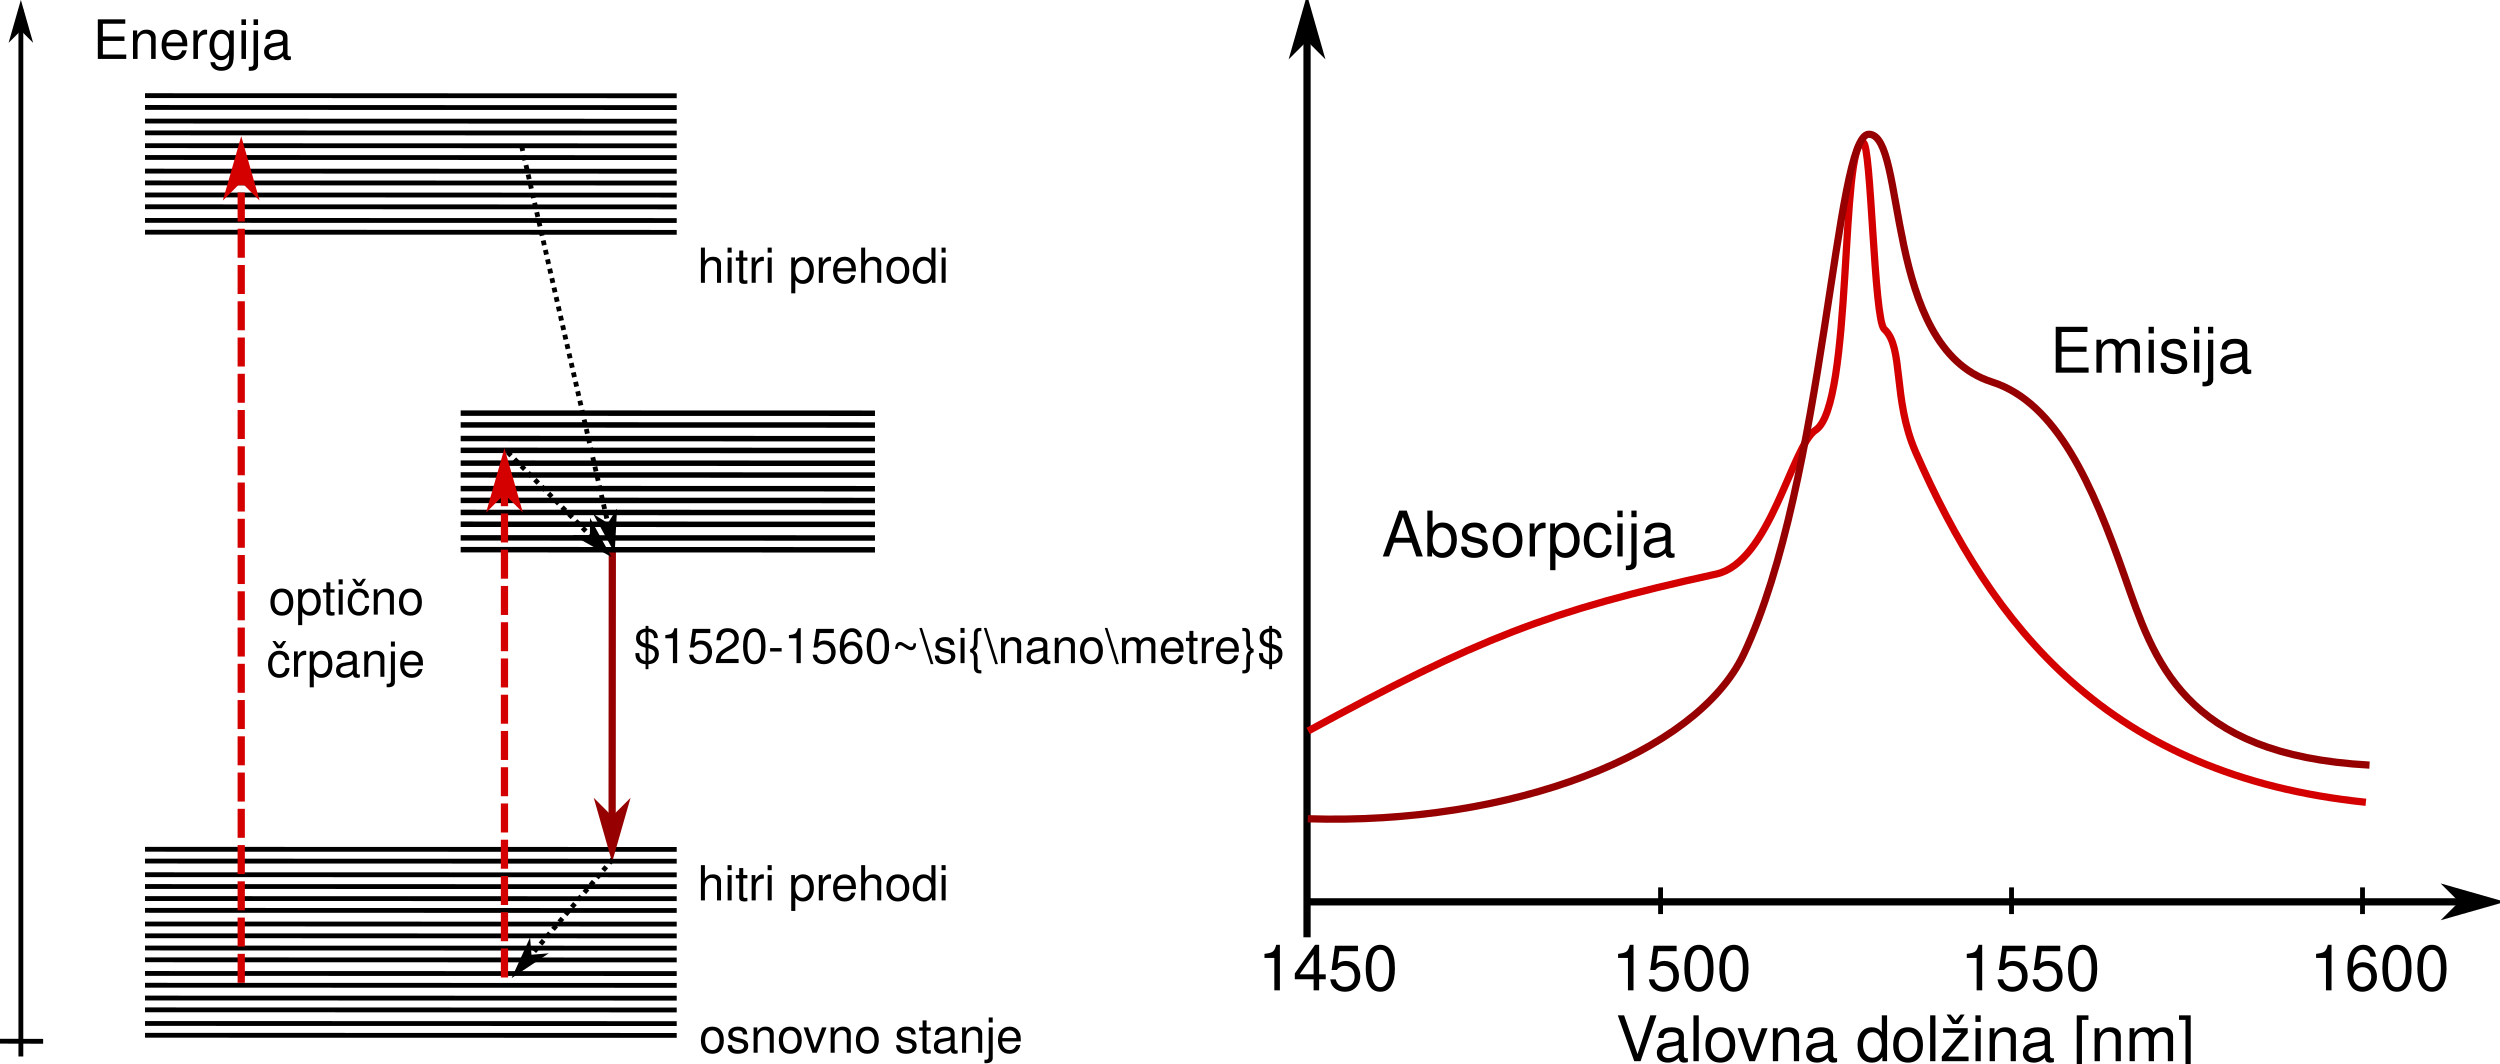
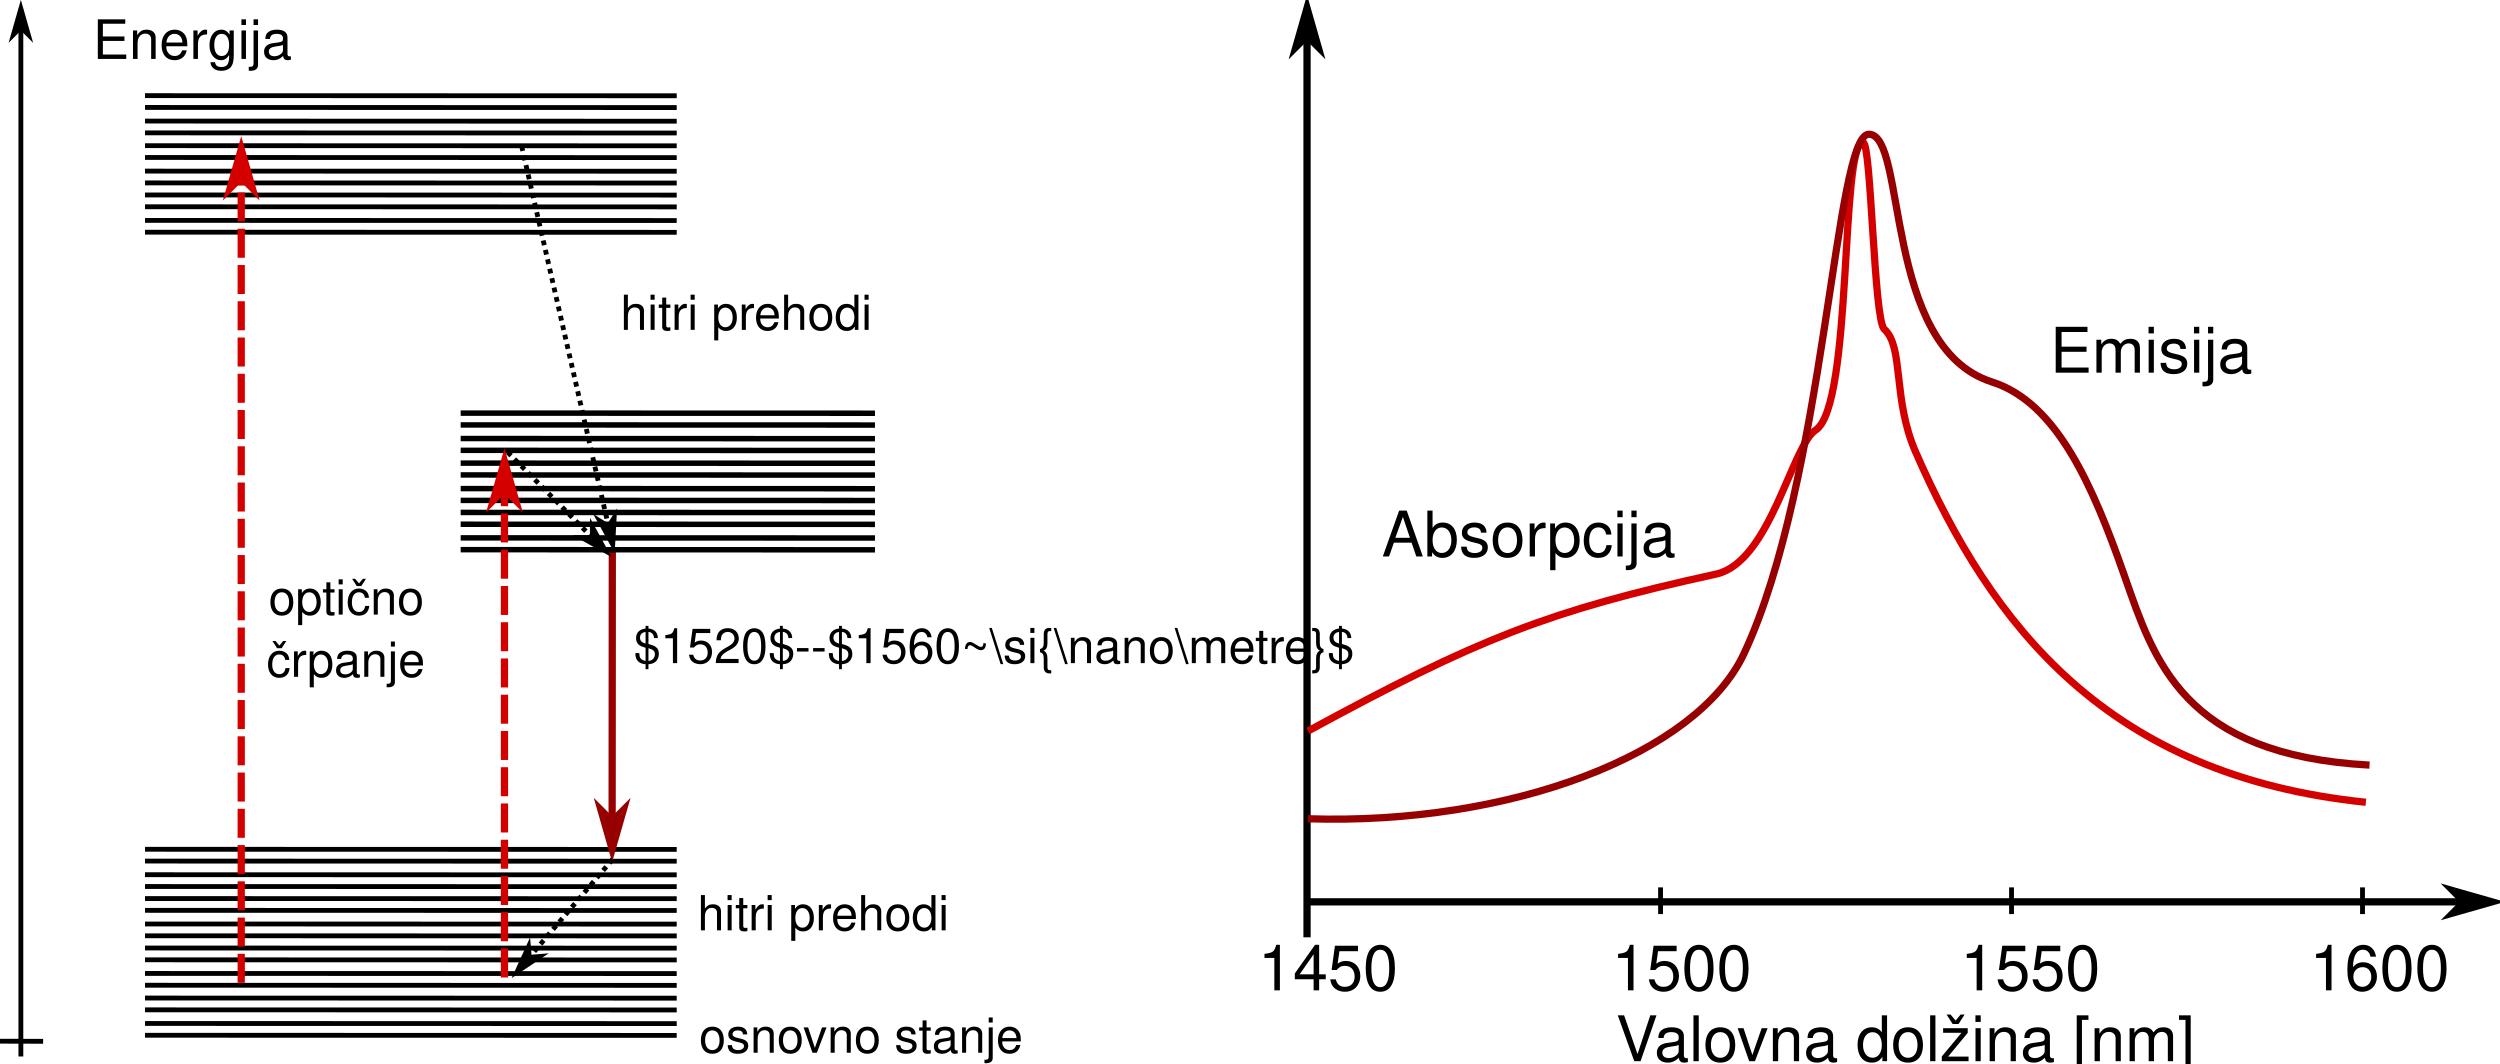
<svg xmlns="http://www.w3.org/2000/svg" width="291.928mm" height="124.156mm" viewBox="0 0 1034.391 439.922" id="svg3464" version="1.1">
  <defs id="defs3466">
    <marker orient="auto" refY="0" refX="0" id="Arrow1Mend-0-2-6" style="overflow:visible">
      <path id="path4180-2-2-1" d="M 0,0 5,-5 -12.5,0 5,5 0,0 Z" style="fill:#550000;fill-opacity:1;fill-rule:evenodd;stroke:#550000;stroke-width:1pt;stroke-opacity:1" transform="matrix(-0.4,0,0,-0.4,-4,0)" />
    </marker>
    <marker orient="auto" refY="0" refX="0" id="Arrow1Mend-0-2-6-9" style="overflow:visible">
      <path id="path4180-2-2-1-3" d="M 0,0 5,-5 -12.5,0 5,5 0,0 Z" style="fill:#23f600;fill-opacity:1;fill-rule:evenodd;stroke:#23f600;stroke-width:1pt;stroke-opacity:1" transform="matrix(-0.4,0,0,-0.4,-4,0)" />
    </marker>
    <marker orient="auto" refY="0" refX="0" id="Arrow1Mend-0-2-6-9-9" style="overflow:visible">
      <path id="path4180-2-2-1-3-4" d="M 0,0 5,-5 -12.5,0 5,5 0,0 Z" style="fill:#960000;fill-opacity:1;fill-rule:evenodd;stroke:#960000;stroke-width:1pt;stroke-opacity:1" transform="matrix(-0.4,0,0,-0.4,-4,0)" />
    </marker>
    <marker orient="auto" refY="0" refX="0" id="Arrow1Mend-0-2-6-9-9-0" style="overflow:visible">
      <path id="path4180-2-2-1-3-4-3" d="M 0,0 5,-5 -12.5,0 5,5 0,0 Z" style="fill:#000000;fill-opacity:1;fill-rule:evenodd;stroke:#000000;stroke-width:1pt;stroke-opacity:1" transform="matrix(-0.4,0,0,-0.4,-4,0)" />
    </marker>
    <marker orient="auto" refY="0" refX="0" id="Arrow1Mend-0-2-8" style="overflow:visible">
      <path id="path4180-2-2-4" d="M 0,0 5,-5 -12.5,0 5,5 0,0 Z" style="fill:#000000;fill-opacity:1;fill-rule:evenodd;stroke:#000000;stroke-width:1pt;stroke-opacity:1" transform="matrix(-0.4,0,0,-0.4,-4,0)" />
    </marker>
    <marker orient="auto" refY="0" refX="0" id="Arrow1Mend-0-2-9" style="overflow:visible">
      <path id="path4180-2-2-7" d="M 0,0 5,-5 -12.5,0 5,5 0,0 Z" style="fill:#000000;fill-opacity:1;fill-rule:evenodd;stroke:#000000;stroke-width:1pt;stroke-opacity:1" transform="matrix(-0.4,0,0,-0.4,-4,0)" />
    </marker>
    <marker orient="auto" refY="0" refX="0" id="Arrow1Mend-0-2" style="overflow:visible">
      <path id="path4180-2-2" d="M 0,0 5,-5 -12.5,0 5,5 0,0 Z" style="fill:#000000;fill-opacity:1;fill-rule:evenodd;stroke:#000000;stroke-width:1pt;stroke-opacity:1" transform="matrix(-0.4,0,0,-0.4,-4,0)" />
    </marker>
    <marker orient="auto" refY="0" refX="0" id="Arrow1Mend-0" style="overflow:visible">
      <path id="path4180-2" d="M 0,0 5,-5 -12.5,0 5,5 0,0 Z" style="fill:#000000;fill-opacity:1;fill-rule:evenodd;stroke:#000000;stroke-width:1pt;stroke-opacity:1" transform="matrix(-0.4,0,0,-0.4,-4,0)" />
    </marker>
    <marker orient="auto" refY="0" refX="0" id="Arrow1Mend-0-7" style="overflow:visible">
      <path id="path4180-2-5" d="M 0,0 5,-5 -12.5,0 5,5 0,0 Z" style="fill:#000000;fill-opacity:1;fill-rule:evenodd;stroke:#000000;stroke-width:1pt;stroke-opacity:1" transform="matrix(-0.4,0,0,-0.4,-4,0)" />
    </marker>
    <marker orient="auto" refY="0" refX="0" id="Arrow1Mend" style="overflow:visible">
      <path id="path4180" d="M 0,0 5,-5 -12.5,0 5,5 0,0 Z" style="fill:#000000;fill-opacity:1;fill-rule:evenodd;stroke:#000000;stroke-width:1pt;stroke-opacity:1" transform="matrix(-0.4,0,0,-0.4,-4,0)" />
    </marker>
    <marker orient="auto" refY="0" refX="0" id="Arrow1Mend-0-6" style="overflow:visible">
      <path id="path4180-2-7" d="M 0,0 5,-5 -12.5,0 5,5 0,0 Z" style="fill:#d40000;fill-opacity:1;fill-rule:evenodd;stroke:#d40000;stroke-width:1pt;stroke-opacity:1" transform="matrix(-0.4,0,0,-0.4,-4,0)" />
    </marker>
    <marker orient="auto" refY="0" refX="0" id="Arrow1Mend-0-6-5" style="overflow:visible">
      <path id="path4180-2-7-3" d="M 0,0 5,-5 -12.5,0 5,5 0,0 Z" style="fill:#000000;fill-opacity:1;fill-rule:evenodd;stroke:#000000;stroke-width:1pt;stroke-opacity:1" transform="matrix(-0.4,0,0,-0.4,-4,0)" />
    </marker>
    <marker orient="auto" refY="0" refX="0" id="Arrow1Mend-0-6-56" style="overflow:visible">
      <path id="path4180-2-7-2" d="M 0,0 5,-5 -12.5,0 5,5 0,0 Z" style="fill:#000000;fill-opacity:1;fill-rule:evenodd;stroke:#000000;stroke-width:1pt;stroke-opacity:1" transform="matrix(-0.4,0,0,-0.4,-4,0)" />
    </marker>
    <marker orient="auto" refY="0" refX="0" id="Arrow1Mend-0-2-8-1" style="overflow:visible">
      <path id="path4180-2-2-4-2" d="M 0,0 5,-5 -12.5,0 5,5 0,0 Z" style="fill:#000000;fill-opacity:1;fill-rule:evenodd;stroke:#000000;stroke-width:1pt;stroke-opacity:1" transform="matrix(-0.4,0,0,-0.4,-4,0)" />
    </marker>
    <marker orient="auto" refY="0" refX="0" id="Arrow1Mend-0-2-8-1-6" style="overflow:visible">
      <path id="path4180-2-2-4-2-2" d="M 0,0 5,-5 -12.5,0 5,5 0,0 Z" style="fill:#000000;fill-opacity:1;fill-rule:evenodd;stroke:#000000;stroke-width:1pt;stroke-opacity:1" transform="matrix(-0.4,0,0,-0.4,-4,0)" />
    </marker>
    <marker orient="auto" refY="0" refX="0" id="Arrow1Mend-0-6-2" style="overflow:visible">
      <path id="path4180-2-7-6" d="M 0,0 5,-5 -12.5,0 5,5 0,0 Z" style="fill:#d40000;fill-opacity:1;fill-rule:evenodd;stroke:#d40000;stroke-width:1pt;stroke-opacity:1" transform="matrix(-0.4,0,0,-0.4,-4,0)" />
    </marker>
    <marker orient="auto" refY="0" refX="0" id="Arrow1Mend-2" style="overflow:visible">
      <path id="path4180-0" d="M 0,0 5,-5 -12.5,0 5,5 0,0 Z" style="fill:#000000;fill-opacity:1;fill-rule:evenodd;stroke:#000000;stroke-width:1pt;stroke-opacity:1" transform="matrix(-0.4,0,0,-0.4,-4,0)" />
    </marker>
    <marker orient="auto" refY="0" refX="0" id="Arrow1Mend-3" style="overflow:visible">
      <path id="path4180-6" d="M 0,0 5,-5 -12.5,0 5,5 0,0 Z" style="fill:#000000;fill-opacity:1;fill-rule:evenodd;stroke:#000000;stroke-width:1pt;stroke-opacity:1" transform="matrix(-0.4,0,0,-0.4,-4,0)" />
    </marker>
    <marker orient="auto" refY="0" refX="0" id="Arrow1Mend-0-2-8-1-6-3" style="overflow:visible">
      <path id="path4180-2-2-4-2-2-6" d="M 0,0 5,-5 -12.5,0 5,5 0,0 Z" style="fill:#000000;fill-opacity:1;fill-rule:evenodd;stroke:#000000;stroke-width:1pt;stroke-opacity:1" transform="matrix(-0.4,0,0,-0.4,-4,0)" />
    </marker>
  </defs>
  <g id="layer1" transform="translate(-124.5515,-120.1162)">
    <path style="fill:none;fill-rule:evenodd;stroke:#000000;stroke-width:2;stroke-linecap:butt;stroke-linejoin:miter;stroke-miterlimit:4;stroke-dasharray:none;stroke-opacity:1;marker-end:url(#Arrow1Mend)" d="m 133.186,557.239 0,-433.225" id="path4165" />
    <path style="fill:none;fill-rule:evenodd;stroke:#000000;stroke-width:2;stroke-linecap:butt;stroke-linejoin:miter;stroke-miterlimit:4;stroke-dasharray:none;stroke-opacity:1" d="m 124.555,550.916 17.845,0.053" id="path3333-7" />
    <g id="g3494-3" transform="matrix(2.069348,0,0,0.9991393,-201.0825,287.8491)" style="stroke:#000000;stroke-opacity:1">
      <path id="path3333-3-6-9-6" d="m 186.355,224.707 106.313,0.053" style="fill:none;fill-rule:evenodd;stroke:#000000;stroke-width:2;stroke-linecap:butt;stroke-linejoin:miter;stroke-miterlimit:4;stroke-dasharray:none;stroke-opacity:1" />
      <path id="path3333-3-6-9-2-06" d="m 186.355,229.593 106.313,0.053" style="fill:none;fill-rule:evenodd;stroke:#000000;stroke-width:2;stroke-linecap:butt;stroke-linejoin:miter;stroke-miterlimit:4;stroke-dasharray:none;stroke-opacity:1" />
      <path id="path3333-3-6-9-7-2" d="m 186.355,235.237 106.313,0.053" style="fill:none;fill-rule:evenodd;stroke:#000000;stroke-width:2;stroke-linecap:butt;stroke-linejoin:miter;stroke-miterlimit:4;stroke-dasharray:none;stroke-opacity:1" />
      <path id="path3333-3-6-9-2-0-6" d="m 186.355,240.123 106.313,0.053" style="fill:none;fill-rule:evenodd;stroke:#000000;stroke-width:2;stroke-linecap:butt;stroke-linejoin:miter;stroke-miterlimit:4;stroke-dasharray:none;stroke-opacity:1" />
    </g>
    <g id="g3494-6-1" transform="matrix(2.069348,0,0,0.9991393,-201.0825,308.5476)" style="stroke:#000000;stroke-opacity:1">
      <path id="path3333-3-6-9-75-8" d="m 186.355,224.707 106.313,0.053" style="fill:none;fill-rule:evenodd;stroke:#000000;stroke-width:2;stroke-linecap:butt;stroke-linejoin:miter;stroke-miterlimit:4;stroke-dasharray:none;stroke-opacity:1" />
      <path id="path3333-3-6-9-2-3-7" d="m 186.355,229.593 106.313,0.053" style="fill:none;fill-rule:evenodd;stroke:#000000;stroke-width:2;stroke-linecap:butt;stroke-linejoin:miter;stroke-miterlimit:4;stroke-dasharray:none;stroke-opacity:1" />
      <path id="path3333-3-6-9-7-56-9" d="m 186.355,235.237 106.313,0.053" style="fill:none;fill-rule:evenodd;stroke:#000000;stroke-width:2;stroke-linecap:butt;stroke-linejoin:miter;stroke-miterlimit:4;stroke-dasharray:none;stroke-opacity:1" />
      <path id="path3333-3-6-9-2-0-2-2" d="m 186.355,240.123 106.313,0.053" style="fill:none;fill-rule:evenodd;stroke:#000000;stroke-width:2;stroke-linecap:butt;stroke-linejoin:miter;stroke-miterlimit:4;stroke-dasharray:none;stroke-opacity:1" />
    </g>
    <g id="g3494-6-1-3" transform="matrix(2.069348,0,0,0.9991393,-201.0825,246.997)" style="stroke:#000000;stroke-opacity:1">
      <path id="path3333-3-6-9-75-8-6" d="m 186.355,224.707 106.313,0.053" style="fill:none;fill-rule:evenodd;stroke:#000000;stroke-width:2;stroke-linecap:butt;stroke-linejoin:miter;stroke-miterlimit:4;stroke-dasharray:none;stroke-opacity:1" />
      <path id="path3333-3-6-9-2-3-7-1" d="m 186.355,229.593 106.313,0.053" style="fill:none;fill-rule:evenodd;stroke:#000000;stroke-width:2;stroke-linecap:butt;stroke-linejoin:miter;stroke-miterlimit:4;stroke-dasharray:none;stroke-opacity:1" />
      <path id="path3333-3-6-9-7-56-9-2" d="m 186.355,235.237 106.313,0.053" style="fill:none;fill-rule:evenodd;stroke:#000000;stroke-width:2;stroke-linecap:butt;stroke-linejoin:miter;stroke-miterlimit:4;stroke-dasharray:none;stroke-opacity:1" />
      <path id="path3333-3-6-9-2-0-2-2-9" d="m 186.355,240.123 106.313,0.053" style="fill:none;fill-rule:evenodd;stroke:#000000;stroke-width:2;stroke-linecap:butt;stroke-linejoin:miter;stroke-miterlimit:4;stroke-dasharray:none;stroke-opacity:1" />
    </g>
    <g id="g3494-6-9-0-3" transform="matrix(2.069348,0,0,0.9991393,-201.0825,267.3847)" style="stroke:#000000;stroke-opacity:1">
      <path id="path3333-3-6-9-75-1-2-1" d="m 186.355,224.707 106.313,0.053" style="fill:none;fill-rule:evenodd;stroke:#000000;stroke-width:2;stroke-linecap:butt;stroke-linejoin:miter;stroke-miterlimit:4;stroke-dasharray:none;stroke-opacity:1" />
      <path id="path3333-3-6-9-2-3-2-3-9" d="m 186.355,229.593 106.313,0.053" style="fill:none;fill-rule:evenodd;stroke:#000000;stroke-width:2;stroke-linecap:butt;stroke-linejoin:miter;stroke-miterlimit:4;stroke-dasharray:none;stroke-opacity:1" />
      <path id="path3333-3-6-9-7-56-7-7-4" d="m 186.355,235.237 106.313,0.053" style="fill:none;fill-rule:evenodd;stroke:#000000;stroke-width:2;stroke-linecap:butt;stroke-linejoin:miter;stroke-miterlimit:4;stroke-dasharray:none;stroke-opacity:1" />
      <path id="path3333-3-6-9-2-0-2-0-5-7" d="m 186.355,240.123 106.313,0.053" style="fill:none;fill-rule:evenodd;stroke:#000000;stroke-width:2;stroke-linecap:butt;stroke-linejoin:miter;stroke-miterlimit:4;stroke-dasharray:none;stroke-opacity:1" />
    </g>
    <path style="fill:#960000;fill-opacity:1;fill-rule:evenodd;stroke:#960000;stroke-width:3;stroke-linecap:butt;stroke-linejoin:miter;stroke-miterlimit:4;stroke-dasharray:none;stroke-dashoffset:0;stroke-opacity:1;marker-end:url(#Arrow1Mend-0-2-6-9-9)" d="m 377.9,347.327 -0.083,123.627" id="path4165-3-8-2-1-7" />
    <g style="fill:#000000;stroke:#000000;stroke-opacity:1" transform="matrix(1.175984,0,0,1.000158,-32.47813,-77.06284)" id="g3675">
      <g style="fill:#000000;stroke:#000000;stroke-opacity:1" id="g3677" transform="matrix(1.759673,0,0,0.999166,-143.3706,12.19385)">
        <path id="path3679" d="m 186.355,224.707 106.313,0.053" style="fill:#000000;fill-rule:evenodd;stroke:#000000;stroke-width:2;stroke-linecap:butt;stroke-linejoin:miter;stroke-miterlimit:4;stroke-dasharray:none;stroke-opacity:1" />
        <path id="path3681" d="m 186.355,229.593 106.313,0.053" style="fill:#000000;fill-rule:evenodd;stroke:#000000;stroke-width:2;stroke-linecap:butt;stroke-linejoin:miter;stroke-miterlimit:4;stroke-dasharray:none;stroke-opacity:1" />
        <path id="path3683" d="m 186.355,235.237 106.313,0.053" style="fill:#000000;fill-rule:evenodd;stroke:#000000;stroke-width:2;stroke-linecap:butt;stroke-linejoin:miter;stroke-miterlimit:4;stroke-dasharray:none;stroke-opacity:1" />
        <path id="path3685" d="m 186.355,240.123 106.313,0.053" style="fill:#000000;fill-rule:evenodd;stroke:#000000;stroke-width:2;stroke-linecap:butt;stroke-linejoin:miter;stroke-miterlimit:4;stroke-dasharray:none;stroke-opacity:1" />
      </g>
      <g style="fill:#000000;stroke:#000000;stroke-opacity:1" id="g3687" transform="matrix(1.759673,0,0,0.999166,-143.3706,32.89288)">
        <path id="path3689" d="m 186.355,224.707 106.313,0.053" style="fill:#000000;fill-rule:evenodd;stroke:#000000;stroke-width:2;stroke-linecap:butt;stroke-linejoin:miter;stroke-miterlimit:4;stroke-dasharray:none;stroke-opacity:1" />
        <path id="path3691" d="m 186.355,229.593 106.313,0.053" style="fill:#000000;fill-rule:evenodd;stroke:#000000;stroke-width:2;stroke-linecap:butt;stroke-linejoin:miter;stroke-miterlimit:4;stroke-dasharray:none;stroke-opacity:1" />
        <path id="path3693" d="m 186.355,235.237 106.313,0.053" style="fill:#000000;fill-rule:evenodd;stroke:#000000;stroke-width:2;stroke-linecap:butt;stroke-linejoin:miter;stroke-miterlimit:4;stroke-dasharray:none;stroke-opacity:1" />
        <path id="path3695" d="m 186.355,240.123 106.313,0.053" style="fill:#000000;fill-rule:evenodd;stroke:#000000;stroke-width:2;stroke-linecap:butt;stroke-linejoin:miter;stroke-miterlimit:4;stroke-dasharray:none;stroke-opacity:1" />
      </g>
      <g style="fill:#000000;stroke:#000000;stroke-opacity:1" id="g3697" transform="matrix(1.759673,0,0,0.999166,-143.3706,53.28112)">
        <path id="path3699" d="m 186.355,224.707 106.313,0.053" style="fill:#000000;fill-rule:evenodd;stroke:#000000;stroke-width:2;stroke-linecap:butt;stroke-linejoin:miter;stroke-miterlimit:4;stroke-dasharray:none;stroke-opacity:1" />
        <path id="path3701" d="m 186.355,229.593 106.313,0.053" style="fill:#000000;fill-rule:evenodd;stroke:#000000;stroke-width:2;stroke-linecap:butt;stroke-linejoin:miter;stroke-miterlimit:4;stroke-dasharray:none;stroke-opacity:1" />
        <path id="path3703" d="m 186.355,235.237 106.313,0.053" style="fill:#000000;fill-rule:evenodd;stroke:#000000;stroke-width:2;stroke-linecap:butt;stroke-linejoin:miter;stroke-miterlimit:4;stroke-dasharray:none;stroke-opacity:1" />
        <path id="path3705" d="m 186.355,240.123 106.313,0.053" style="fill:#000000;fill-rule:evenodd;stroke:#000000;stroke-width:2;stroke-linecap:butt;stroke-linejoin:miter;stroke-miterlimit:4;stroke-dasharray:none;stroke-opacity:1" />
      </g>
    </g>
    <path style="fill:#000000;fill-rule:evenodd;stroke:#000000;stroke-width:2;stroke-linecap:butt;stroke-linejoin:miter;stroke-miterlimit:4;stroke-dasharray:2, 2;stroke-dashoffset:0;stroke-opacity:1;marker-end:url(#Arrow1Mend-0-2-8-1-6)" d="m 340.395,180.623 37.607,164.491" id="path4165-3-8-5-6" />
    <path style="fill:none;fill-rule:evenodd;stroke:#000000;stroke-width:2;stroke-linecap:butt;stroke-linejoin:miter;stroke-miterlimit:4;stroke-dasharray:2, 2;stroke-dashoffset:0;stroke-opacity:1;marker-end:url(#Arrow1Mend-0-2-8-1)" d="m 377.983,475.69 -39.197,46.113" id="path4165-3-8-5" />
    <path style="fill:none;fill-rule:evenodd;stroke:#d40000;stroke-width:3;stroke-linecap:butt;stroke-linejoin:miter;stroke-miterlimit:4;stroke-dasharray:12,3;stroke-dashoffset:0;stroke-opacity:1;marker-end:url(#Arrow1Mend-0-6)" d="m 224.36,526.765 0,-344.402" id="path4165-3" />
-     <text xml:space="preserve" style="font-style:normal;font-variant:normal;font-weight:normal;font-stretch:normal;font-size:56px;line-height:125%;font-family:'Nimbus Sans L';-inkscape-font-specification:Sans;letter-spacing:0px;word-spacing:0px;fill:#000000;fill-opacity:1;stroke:none;stroke-width:1px;stroke-linecap:butt;stroke-linejoin:miter;stroke-opacity:1" x="162.991" y="144.512" id="text12643">
-       <tspan id="tspan12645" x="162.991" y="144.512" style="font-size:22.5px">Energija</tspan>
+     <text xml:space="preserve" style="font-style:normal;font-variant:normal;font-weight:normal;font-stretch:normal;line-height:0%;font-family:'Nimbus Sans L';-inkscape-font-specification:Sans;letter-spacing:0px;word-spacing:0px;fill:#000000;fill-opacity:1;stroke:none;stroke-width:1px;stroke-linecap:butt;stroke-linejoin:miter;stroke-opacity:1" x="162.991" y="144.512" id="text12643">
+       <tspan id="tspan12645" x="162.991" y="144.512" style="font-size:22.5px;line-height:1.25">Energija</tspan>
    </text>
-     <text xml:space="preserve" style="font-style:normal;font-variant:normal;font-weight:normal;font-stretch:normal;font-size:56px;line-height:125%;font-family:'Nimbus Sans L';-inkscape-font-specification:Sans;letter-spacing:0px;word-spacing:0px;fill:#000000;fill-opacity:1;stroke:none;stroke-width:1px;stroke-linecap:butt;stroke-linejoin:miter;stroke-opacity:1" x="413.832" y="555.679" id="text12731">
-       <tspan id="tspan12733" x="413.832" y="555.679" style="font-size:20px">osnovno stanje</tspan>
+     <text xml:space="preserve" style="font-style:normal;font-variant:normal;font-weight:normal;font-stretch:normal;line-height:0%;font-family:'Nimbus Sans L';-inkscape-font-specification:Sans;letter-spacing:0px;word-spacing:0px;fill:#000000;fill-opacity:1;stroke:none;stroke-width:1px;stroke-linecap:butt;stroke-linejoin:miter;stroke-opacity:1" x="413.832" y="555.679" id="text12731">
+       <tspan id="tspan12733" x="413.832" y="555.679" style="font-size:20px;line-height:1.25">osnovno stanje</tspan>
    </text>
-     <text xml:space="preserve" style="font-style:normal;font-variant:normal;font-weight:normal;font-stretch:normal;font-size:56px;line-height:125%;font-family:'Nimbus Sans L';-inkscape-font-specification:Sans;letter-spacing:0px;word-spacing:0px;fill:#000000;fill-opacity:1;stroke:none;stroke-width:1px;stroke-linecap:butt;stroke-linejoin:miter;stroke-opacity:1" x="235.706" y="374.41" id="text12647-1-6-2-5">
-       <tspan x="235.706" y="374.41" style="font-size:20px" id="tspan12743">optično </tspan>
+     <text xml:space="preserve" style="font-style:normal;font-variant:normal;font-weight:normal;font-stretch:normal;line-height:0%;font-family:'Nimbus Sans L';-inkscape-font-specification:Sans;letter-spacing:0px;word-spacing:0px;fill:#000000;fill-opacity:1;stroke:none;stroke-width:1px;stroke-linecap:butt;stroke-linejoin:miter;stroke-opacity:1" x="235.706" y="374.41" id="text12647-1-6-2-5">
+       <tspan x="235.706" y="374.41" style="font-size:20px;line-height:1.25" id="tspan12743">optično </tspan>
    </text>
-     <text xml:space="preserve" style="font-style:normal;font-variant:normal;font-weight:normal;font-stretch:normal;font-size:56px;line-height:125%;font-family:'Nimbus Sans L';-inkscape-font-specification:Sans;letter-spacing:0px;word-spacing:0px;fill:#000000;fill-opacity:1;stroke:none;stroke-width:1px;stroke-linecap:butt;stroke-linejoin:miter;stroke-opacity:1" x="413.152" y="492.653" id="text12647-1-6-2-5-8">
-       <tspan x="413.152" y="492.653" style="font-size:20px" id="tspan12743-8">hitri prehodi</tspan>
+     <text xml:space="preserve" style="font-style:normal;font-variant:normal;font-weight:normal;font-stretch:normal;line-height:0%;font-family:'Nimbus Sans L';-inkscape-font-specification:Sans;letter-spacing:0px;word-spacing:0px;fill:#000000;fill-opacity:1;stroke:none;stroke-width:1px;stroke-linecap:butt;stroke-linejoin:miter;stroke-opacity:1" x="413.152" y="505.046" id="text12647-1-6-2-5-8">
+       <tspan x="413.152" y="505.046" style="font-size:20px;line-height:1.25" id="tspan12743-8">hitri prehodi</tspan>
    </text>
-     <text xml:space="preserve" style="font-style:normal;font-variant:normal;font-weight:normal;font-stretch:normal;font-size:56px;line-height:125%;font-family:'Nimbus Sans L';-inkscape-font-specification:Sans;letter-spacing:0px;word-spacing:0px;fill:#000000;fill-opacity:1;stroke:none;stroke-width:1px;stroke-linecap:butt;stroke-linejoin:miter;stroke-opacity:1" x="413.152" y="237.131" id="text12647-1-6-2-5-8-4">
-       <tspan x="413.152" y="237.131" style="font-size:20px" id="tspan12743-8-7">hitri prehodi</tspan>
+     <text xml:space="preserve" style="font-style:normal;font-variant:normal;font-weight:normal;font-stretch:normal;line-height:0%;font-family:'Nimbus Sans L';-inkscape-font-specification:Sans;letter-spacing:0px;word-spacing:0px;fill:#000000;fill-opacity:1;stroke:none;stroke-width:1px;stroke-linecap:butt;stroke-linejoin:miter;stroke-opacity:1" x="381.283" y="256.606" id="text12647-1-6-2-5-8-4">
+       <tspan x="381.283" y="256.606" style="font-size:20px;line-height:1.25" id="tspan12743-8-7">hitri prehodi</tspan>
    </text>
-     <text xml:space="preserve" style="font-style:normal;font-variant:normal;font-weight:normal;font-stretch:normal;font-size:56px;line-height:125%;font-family:'Nimbus Sans L';-inkscape-font-specification:Sans;letter-spacing:0px;word-spacing:0px;fill:#000000;fill-opacity:1;stroke:none;stroke-width:1px;stroke-linecap:butt;stroke-linejoin:miter;stroke-opacity:1" x="386.664" y="394.49" id="text12647-1-6-2-5-8-4-6">
-       <tspan x="386.664" y="394.49" style="font-size:20px" id="tspan12743-8-7-5">$1520-1560~\si{\nano\metre}$</tspan>
+     <text xml:space="preserve" style="font-style:normal;font-variant:normal;font-weight:normal;font-stretch:normal;line-height:0%;font-family:'Nimbus Sans L';-inkscape-font-specification:Sans;letter-spacing:0px;word-spacing:0px;fill:#000000;fill-opacity:1;stroke:none;stroke-width:1px;stroke-linecap:butt;stroke-linejoin:miter;stroke-opacity:1" x="386.664" y="394.49" id="text12647-1-6-2-5-8-4-6">
+       <tspan x="386.664" y="394.49" style="font-size:20px;line-height:1.25" id="tspan12743-8-7-5">$1520$--$1560~\si{\nano\metre}$</tspan>
    </text>
    <g id="g5891" transform="matrix(0.7791946,0,0,1,18.16114,0)">
      <g id="g3675-3" transform="matrix(1.175984,0,0,1.000158,164.1245,54.29399)" style="fill:#000000;stroke:#000000;stroke-width:1.133;stroke-opacity:1">
        <g transform="matrix(1.759673,0,0,0.999166,-143.3706,12.19385)" id="g3677-6" style="fill:#000000;stroke:#000000;stroke-width:1.133;stroke-opacity:1">
          <path style="fill:#000000;fill-rule:evenodd;stroke:#000000;stroke-width:2.266;stroke-linecap:butt;stroke-linejoin:miter;stroke-miterlimit:4;stroke-dasharray:none;stroke-opacity:1" d="m 186.355,224.707 106.313,0.053" id="path3679-7" />
          <path style="fill:#000000;fill-rule:evenodd;stroke:#000000;stroke-width:2.266;stroke-linecap:butt;stroke-linejoin:miter;stroke-miterlimit:4;stroke-dasharray:none;stroke-opacity:1" d="m 186.355,229.593 106.313,0.053" id="path3681-5" />
          <path style="fill:#000000;fill-rule:evenodd;stroke:#000000;stroke-width:2.266;stroke-linecap:butt;stroke-linejoin:miter;stroke-miterlimit:4;stroke-dasharray:none;stroke-opacity:1" d="m 186.355,235.237 106.313,0.053" id="path3683-35" />
          <path style="fill:#000000;fill-rule:evenodd;stroke:#000000;stroke-width:2.266;stroke-linecap:butt;stroke-linejoin:miter;stroke-miterlimit:4;stroke-dasharray:none;stroke-opacity:1" d="m 186.355,240.123 106.313,0.053" id="path3685-62" />
        </g>
        <g transform="matrix(1.759673,0,0,0.999166,-143.3706,32.89288)" id="g3687-9" style="fill:#000000;stroke:#000000;stroke-width:1.133;stroke-opacity:1">
          <path style="fill:#000000;fill-rule:evenodd;stroke:#000000;stroke-width:2.266;stroke-linecap:butt;stroke-linejoin:miter;stroke-miterlimit:4;stroke-dasharray:none;stroke-opacity:1" d="m 186.355,224.707 106.313,0.053" id="path3689-1" />
          <path style="fill:#000000;fill-rule:evenodd;stroke:#000000;stroke-width:2.266;stroke-linecap:butt;stroke-linejoin:miter;stroke-miterlimit:4;stroke-dasharray:none;stroke-opacity:1" d="m 186.355,229.593 106.313,0.053" id="path3691-2" />
          <path style="fill:#000000;fill-rule:evenodd;stroke:#000000;stroke-width:2.266;stroke-linecap:butt;stroke-linejoin:miter;stroke-miterlimit:4;stroke-dasharray:none;stroke-opacity:1" d="m 186.355,235.237 106.313,0.053" id="path3693-7" />
          <path style="fill:#000000;fill-rule:evenodd;stroke:#000000;stroke-width:2.266;stroke-linecap:butt;stroke-linejoin:miter;stroke-miterlimit:4;stroke-dasharray:none;stroke-opacity:1" d="m 186.355,240.123 106.313,0.053" id="path3695-0" />
        </g>
        <g transform="matrix(1.759673,0,0,0.999166,-143.3706,53.28112)" id="g3697-9" style="fill:#000000;stroke:#000000;stroke-width:1.133;stroke-opacity:1">
          <path style="fill:#000000;fill-rule:evenodd;stroke:#000000;stroke-width:2.266;stroke-linecap:butt;stroke-linejoin:miter;stroke-miterlimit:4;stroke-dasharray:none;stroke-opacity:1" d="m 186.355,224.707 106.313,0.053" id="path3699-3" />
          <path style="fill:#000000;fill-rule:evenodd;stroke:#000000;stroke-width:2.266;stroke-linecap:butt;stroke-linejoin:miter;stroke-miterlimit:4;stroke-dasharray:none;stroke-opacity:1" d="m 186.355,229.593 106.313,0.053" id="path3701-6" />
          <path style="fill:#000000;fill-rule:evenodd;stroke:#000000;stroke-width:2.266;stroke-linecap:butt;stroke-linejoin:miter;stroke-miterlimit:4;stroke-dasharray:none;stroke-opacity:1" d="m 186.355,235.237 106.313,0.053" id="path3703-0" />
          <path style="fill:#000000;fill-rule:evenodd;stroke:#000000;stroke-width:2.266;stroke-linecap:butt;stroke-linejoin:miter;stroke-miterlimit:4;stroke-dasharray:none;stroke-opacity:1" d="m 186.355,240.123 106.313,0.053" id="path3705-6" />
        </g>
      </g>
    </g>
    <path style="fill:none;fill-rule:evenodd;stroke:#d40000;stroke-width:3;stroke-linecap:butt;stroke-linejoin:miter;stroke-miterlimit:4;stroke-dasharray:12,3;stroke-dashoffset:0;stroke-opacity:1;marker-end:url(#Arrow1Mend-0-6-2)" d="m 333.28,524.558 0,-213.093" id="path4165-3-1" />
-     <text xml:space="preserve" style="font-style:normal;font-variant:normal;font-weight:normal;font-stretch:normal;font-size:56px;line-height:125%;font-family:'Nimbus Sans L';-inkscape-font-specification:Sans;letter-spacing:0px;word-spacing:0px;fill:#000000;fill-opacity:1;stroke:none;stroke-width:1px;stroke-linecap:butt;stroke-linejoin:miter;stroke-opacity:1" x="234.825" y="400.131" id="text12647-1-6-2-5-87">
-       <tspan x="234.825" y="400.131" style="font-size:20px" id="tspan12743-9">črpanje</tspan>
+     <text xml:space="preserve" style="font-style:normal;font-variant:normal;font-weight:normal;font-stretch:normal;line-height:0%;font-family:'Nimbus Sans L';-inkscape-font-specification:Sans;letter-spacing:0px;word-spacing:0px;fill:#000000;fill-opacity:1;stroke:none;stroke-width:1px;stroke-linecap:butt;stroke-linejoin:miter;stroke-opacity:1" x="234.825" y="400.131" id="text12647-1-6-2-5-87">
+       <tspan x="234.825" y="400.131" style="font-size:20px;line-height:1.25" id="tspan12743-9">črpanje</tspan>
    </text>
    <path style="fill:none;fill-rule:evenodd;stroke:#000000;stroke-width:3;stroke-linecap:butt;stroke-linejoin:miter;stroke-miterlimit:4;stroke-dasharray:none;stroke-opacity:1;marker-end:url(#Arrow1Mend-2)" d="m 665.346,507.933 0,-383.997" id="path4165-2" />
    <path style="fill:none;fill-rule:evenodd;stroke:#000000;stroke-width:3;stroke-linecap:butt;stroke-linejoin:miter;stroke-miterlimit:4;stroke-dasharray:none;stroke-opacity:1;marker-end:url(#Arrow1Mend-3)" d="m 665.005,493.259 490.118,0" id="path4165-7" />
    <path style="fill:none;fill-rule:evenodd;stroke:#d40000;stroke-width:3;stroke-linecap:butt;stroke-linejoin:miter;stroke-miterlimit:4;stroke-dasharray:none;stroke-opacity:1" d="m 665.8,422.561 c 70.178,-38.138 99.306,-49.714 168.781,-64.908 22.457,-4.911 31.27,-53.138 41.222,-59.613 15.482,-10.071 10.027,-119.353 19.669,-118.906 3.313,0.153 4.418,73.346 8.693,77.173 8.238,7.373 3.355,28.82 13.016,50.887 31.381,71.68 79.225,133.836 186.271,144.869" id="path3555" />
    <path style="fill:none;fill-rule:evenodd;stroke:#960000;stroke-width:3;stroke-linecap:butt;stroke-linejoin:miter;stroke-miterlimit:4;stroke-dasharray:none;stroke-opacity:1" d="m 665.644,458.88 c 84.21,2.743 160.965,-26.886 180.387,-68.117 33.881,-71.93 37.678,-215.272 51.797,-215.102 15.89,0.191 5.542,88.017 50.897,102.483 26.833,8.558 41.645,42.604 54.837,80.237 12.209,34.829 24.091,74.162 101.398,78.303" id="path3557" />
    <path style="fill:none;fill-rule:evenodd;stroke:#000000;stroke-width:2;stroke-linecap:butt;stroke-linejoin:miter;stroke-miterlimit:4;stroke-dasharray:none;stroke-opacity:1" d="m 811.62,487.275 -3e-5,11.05" id="path3396-6" />
    <path style="fill:none;fill-rule:evenodd;stroke:#000000;stroke-width:2;stroke-linecap:butt;stroke-linejoin:miter;stroke-miterlimit:4;stroke-dasharray:none;stroke-opacity:1" d="m 956.837,487.275 -2e-5,11.05" id="path3396-6-5" />
-     <path style="fill:none;fill-rule:evenodd;stroke:#000000;stroke-width:2;stroke-linecap:butt;stroke-linejoin:miter;stroke-miterlimit:4;stroke-dasharray:none;stroke-opacity:1" d="m 1102.053,487.275 0,11.05" id="path3396-6-5-5" />
-     <text id="text12643-5" y="559.191" x="793.141" style="font-style:normal;font-variant:normal;font-weight:normal;font-stretch:normal;font-size:83.293px;line-height:125%;font-family:'Nimbus Sans L';-inkscape-font-specification:Sans;letter-spacing:0px;word-spacing:0px;fill:#000000;fill-opacity:1;stroke:none;stroke-width:1px;stroke-linecap:butt;stroke-linejoin:miter;stroke-opacity:1" xml:space="preserve">
-       <tspan style="font-size:26.029px" y="559.191" x="793.141" id="tspan12645-3">Valovna dolžina [nm]</tspan>
+     <path style="fill:none;fill-rule:evenodd;stroke:#000000;stroke-width:2;stroke-linecap:butt;stroke-linejoin:miter;stroke-miterlimit:4;stroke-dasharray:none;stroke-opacity:1" d="m 1102.053,487.275 v 11.05" id="path3396-6-5-5" />
+     <text id="text12643-5" y="559.191" x="793.141" style="font-style:normal;font-variant:normal;font-weight:normal;font-stretch:normal;line-height:0%;font-family:'Nimbus Sans L';-inkscape-font-specification:Sans;letter-spacing:0px;word-spacing:0px;fill:#000000;fill-opacity:1;stroke:none;stroke-width:1px;stroke-linecap:butt;stroke-linejoin:miter;stroke-opacity:1" xml:space="preserve">
+       <tspan style="font-size:26.029px;line-height:1.25" y="559.191" x="793.141" id="tspan12645-3">Valovna dolžina [nm]</tspan>
    </text>
-     <text id="text12643-5-9" y="529.861" x="645.083" style="font-style:normal;font-variant:normal;font-weight:normal;font-stretch:normal;font-size:83.293px;line-height:125%;font-family:'Nimbus Sans L';-inkscape-font-specification:Sans;letter-spacing:0px;word-spacing:0px;fill:#000000;fill-opacity:1;stroke:none;stroke-width:1px;stroke-linecap:butt;stroke-linejoin:miter;stroke-opacity:1" xml:space="preserve">
-       <tspan style="font-size:26.029px" y="529.861" x="645.083" id="tspan4446">1450</tspan>
+     <text id="text12643-5-9" y="529.861" x="645.083" style="font-style:normal;font-variant:normal;font-weight:normal;font-stretch:normal;line-height:0%;font-family:'Nimbus Sans L';-inkscape-font-specification:Sans;letter-spacing:0px;word-spacing:0px;fill:#000000;fill-opacity:1;stroke:none;stroke-width:1px;stroke-linecap:butt;stroke-linejoin:miter;stroke-opacity:1" xml:space="preserve">
+       <tspan style="font-size:26.029px;line-height:1.25" y="529.861" x="645.083" id="tspan4446">1450</tspan>
    </text>
-     <text id="text12643-5-9-2" y="529.861" x="791.393" style="font-style:normal;font-variant:normal;font-weight:normal;font-stretch:normal;font-size:83.293px;line-height:125%;font-family:'Nimbus Sans L';-inkscape-font-specification:Sans;letter-spacing:0px;word-spacing:0px;fill:#000000;fill-opacity:1;stroke:none;stroke-width:1px;stroke-linecap:butt;stroke-linejoin:miter;stroke-opacity:1" xml:space="preserve">
-       <tspan style="font-size:26.029px" y="529.861" x="791.393" id="tspan4446-0">1500</tspan>
+     <text id="text12643-5-9-2" y="529.861" x="791.393" style="font-style:normal;font-variant:normal;font-weight:normal;font-stretch:normal;line-height:0%;font-family:'Nimbus Sans L';-inkscape-font-specification:Sans;letter-spacing:0px;word-spacing:0px;fill:#000000;fill-opacity:1;stroke:none;stroke-width:1px;stroke-linecap:butt;stroke-linejoin:miter;stroke-opacity:1" xml:space="preserve">
+       <tspan style="font-size:26.029px;line-height:1.25" y="529.861" x="791.393" id="tspan4446-0">1500</tspan>
    </text>
-     <text id="text12643-5-9-2-9" y="529.861" x="935.666" style="font-style:normal;font-variant:normal;font-weight:normal;font-stretch:normal;font-size:83.293px;line-height:125%;font-family:'Nimbus Sans L';-inkscape-font-specification:Sans;letter-spacing:0px;word-spacing:0px;fill:#000000;fill-opacity:1;stroke:none;stroke-width:1px;stroke-linecap:butt;stroke-linejoin:miter;stroke-opacity:1" xml:space="preserve">
-       <tspan style="font-size:26.029px" y="529.861" x="935.666" id="tspan4446-0-6">1550</tspan>
+     <text id="text12643-5-9-2-9" y="529.861" x="935.666" style="font-style:normal;font-variant:normal;font-weight:normal;font-stretch:normal;line-height:0%;font-family:'Nimbus Sans L';-inkscape-font-specification:Sans;letter-spacing:0px;word-spacing:0px;fill:#000000;fill-opacity:1;stroke:none;stroke-width:1px;stroke-linecap:butt;stroke-linejoin:miter;stroke-opacity:1" xml:space="preserve">
+       <tspan style="font-size:26.029px;line-height:1.25" y="529.861" x="935.666" id="tspan4446-0-6">1550</tspan>
    </text>
-     <text id="text12643-5-9-2-9-0" y="529.861" x="1080.2" style="font-style:normal;font-variant:normal;font-weight:normal;font-stretch:normal;font-size:83.293px;line-height:125%;font-family:'Nimbus Sans L';-inkscape-font-specification:Sans;letter-spacing:0px;word-spacing:0px;fill:#000000;fill-opacity:1;stroke:none;stroke-width:1px;stroke-linecap:butt;stroke-linejoin:miter;stroke-opacity:1" xml:space="preserve">
-       <tspan style="font-size:26.029px" y="529.861" x="1080.2" id="tspan4446-0-6-2">1600</tspan>
+     <text id="text12643-5-9-2-9-0" y="529.861" x="1080.2" style="font-style:normal;font-variant:normal;font-weight:normal;font-stretch:normal;line-height:0%;font-family:'Nimbus Sans L';-inkscape-font-specification:Sans;letter-spacing:0px;word-spacing:0px;fill:#000000;fill-opacity:1;stroke:none;stroke-width:1px;stroke-linecap:butt;stroke-linejoin:miter;stroke-opacity:1" xml:space="preserve">
+       <tspan style="font-size:26.029px;line-height:1.25" y="529.861" x="1080.2" id="tspan4446-0-6-2">1600</tspan>
    </text>
-     <text xml:space="preserve" style="font-style:normal;font-variant:normal;font-weight:normal;font-stretch:normal;font-size:83.293px;line-height:125%;font-family:'Nimbus Sans L';-inkscape-font-specification:Sans;letter-spacing:0px;word-spacing:0px;fill:#000000;fill-opacity:1;stroke:none;stroke-width:1px;stroke-linecap:butt;stroke-linejoin:miter;stroke-opacity:1" x="696.256" y="350.355" id="text12643-7">
-       <tspan id="tspan12645-9" x="696.256" y="350.355" style="font-size:26.029px">Absorpcija</tspan>
+     <text xml:space="preserve" style="font-style:normal;font-variant:normal;font-weight:normal;font-stretch:normal;line-height:0%;font-family:'Nimbus Sans L';-inkscape-font-specification:Sans;letter-spacing:0px;word-spacing:0px;fill:#000000;fill-opacity:1;stroke:none;stroke-width:1px;stroke-linecap:butt;stroke-linejoin:miter;stroke-opacity:1" x="696.256" y="350.355" id="text12643-7">
+       <tspan id="tspan12645-9" x="696.256" y="350.355" style="font-size:26.029px;line-height:1.25">Absorpcija</tspan>
    </text>
-     <text xml:space="preserve" style="font-style:normal;font-variant:normal;font-weight:normal;font-stretch:normal;font-size:83.293px;line-height:125%;font-family:'Nimbus Sans L';-inkscape-font-specification:Sans;letter-spacing:0px;word-spacing:0px;fill:#000000;fill-opacity:1;stroke:none;stroke-width:1px;stroke-linecap:butt;stroke-linejoin:miter;stroke-opacity:1" x="972.775" y="274.319" id="text12643-7-2">
-       <tspan id="tspan12645-9-0" x="972.775" y="274.319" style="font-size:26.029px">Emisija</tspan>
+     <text xml:space="preserve" style="font-style:normal;font-variant:normal;font-weight:normal;font-stretch:normal;line-height:0%;font-family:'Nimbus Sans L';-inkscape-font-specification:Sans;letter-spacing:0px;word-spacing:0px;fill:#000000;fill-opacity:1;stroke:none;stroke-width:1px;stroke-linecap:butt;stroke-linejoin:miter;stroke-opacity:1" x="972.775" y="274.319" id="text12643-7-2">
+       <tspan id="tspan12645-9-0" x="972.775" y="274.319" style="font-size:26.029px;line-height:1.25">Emisija</tspan>
    </text>
    <path id="path4165-3-8-5-6-7" d="m 334.595,307.218 40.198,40.571" style="fill:#000000;fill-rule:evenodd;stroke:#000000;stroke-width:2;stroke-linecap:butt;stroke-linejoin:miter;stroke-miterlimit:4;stroke-dasharray:2, 2;stroke-dashoffset:0;stroke-opacity:1;marker-end:url(#Arrow1Mend-0-2-8-1-6-3)" />
  </g>
</svg>
